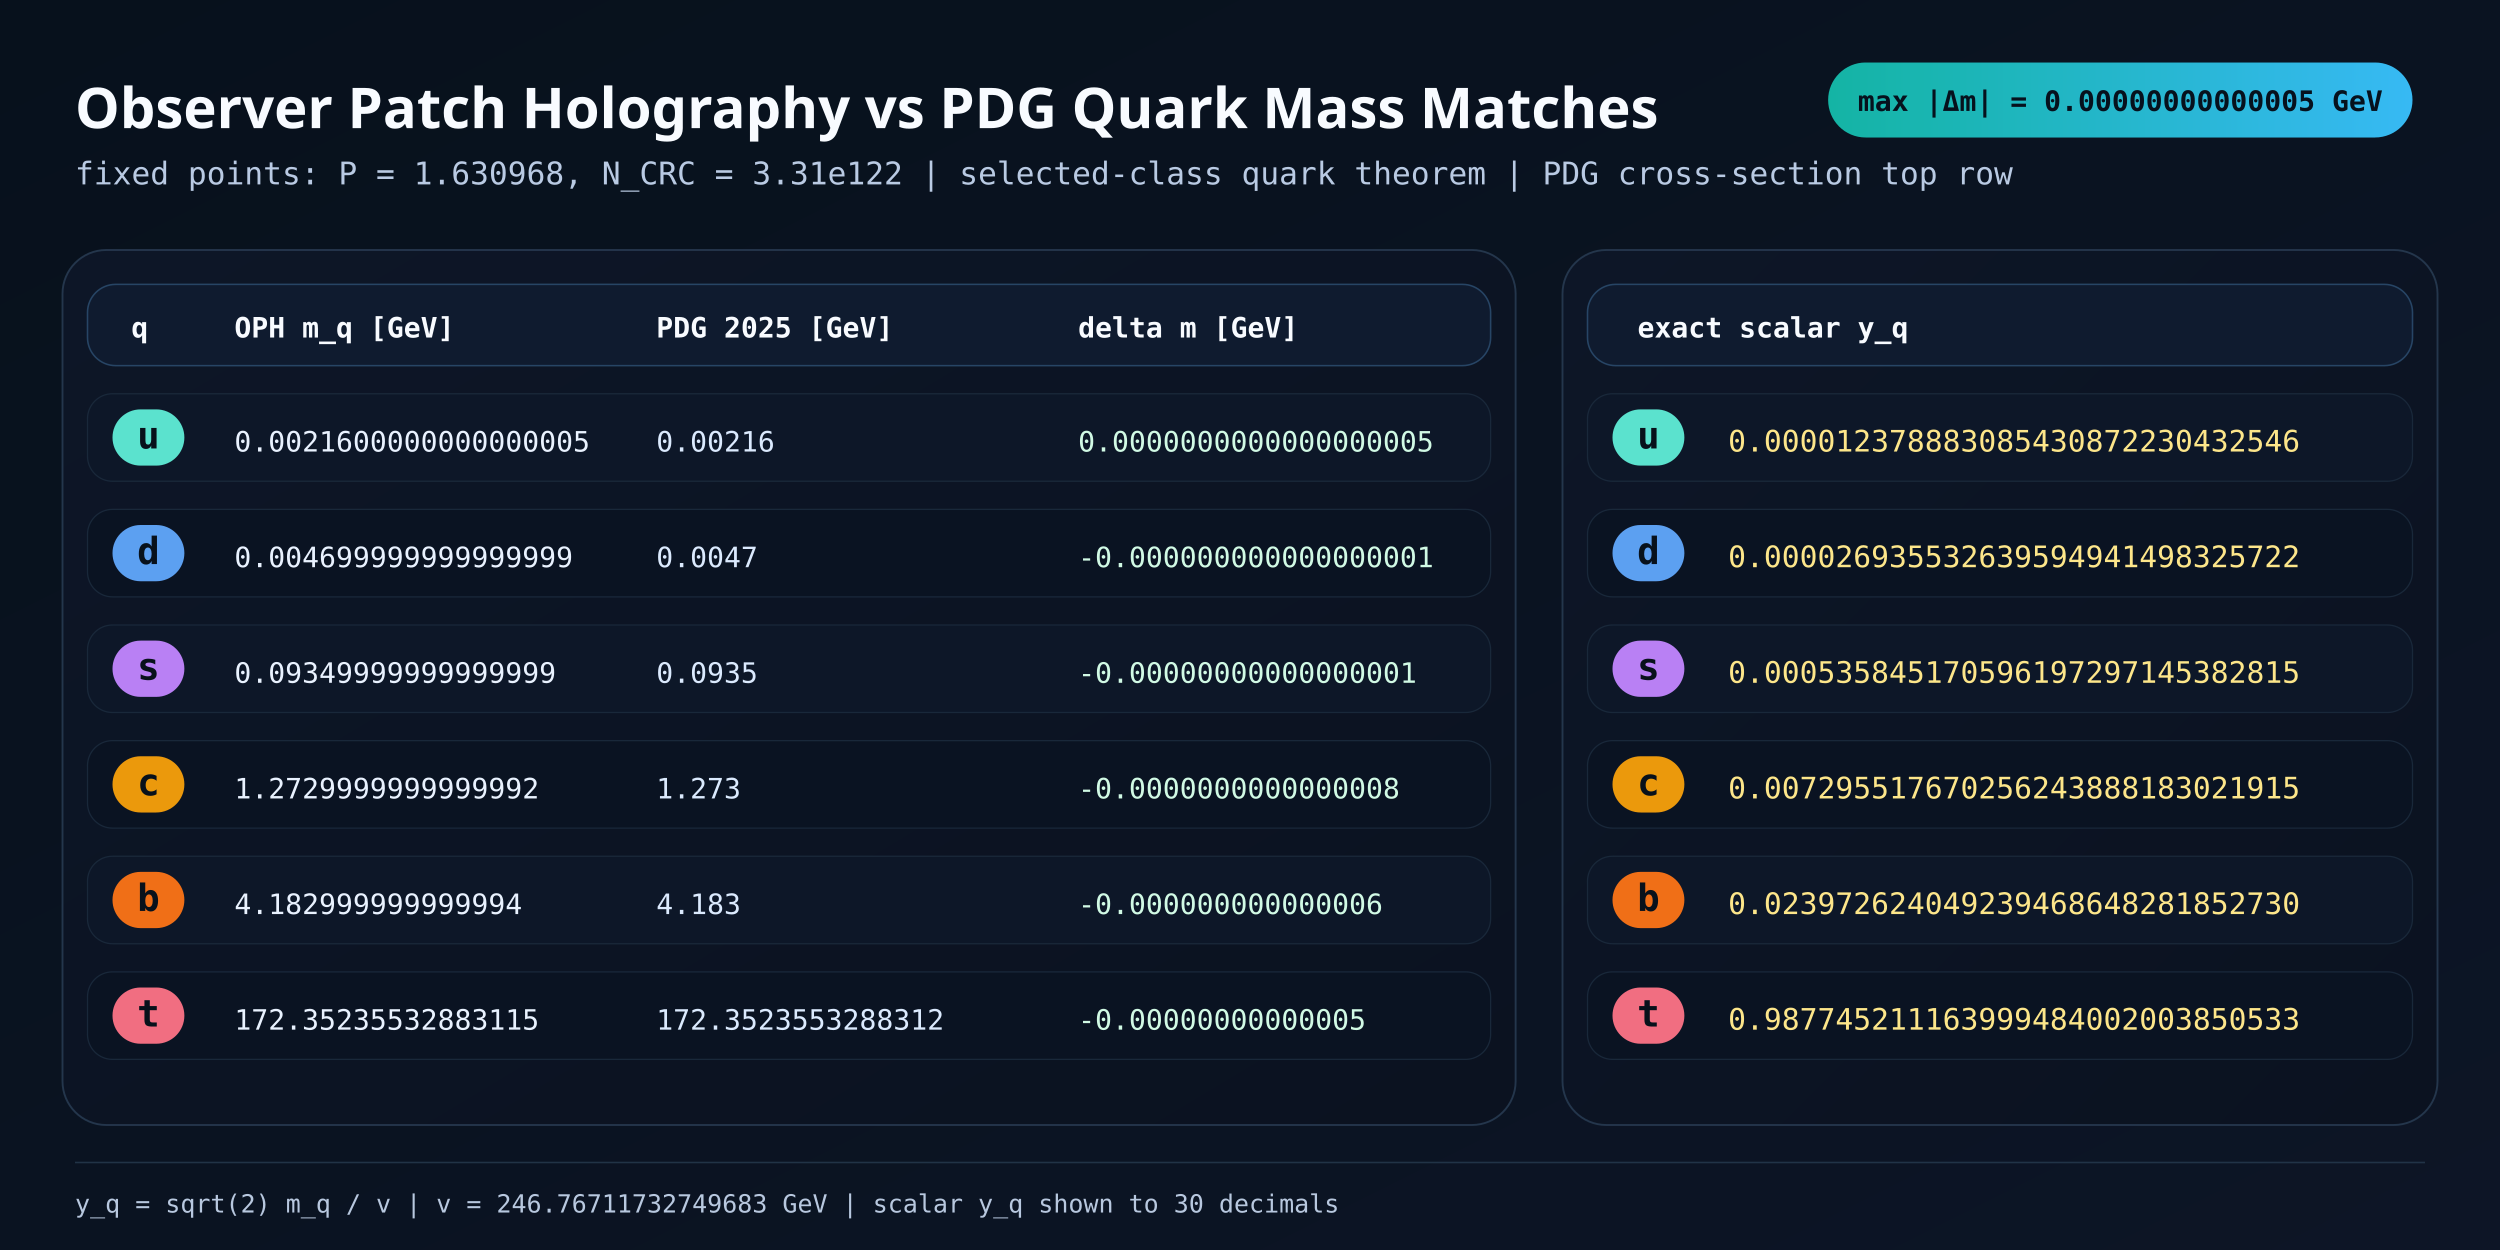
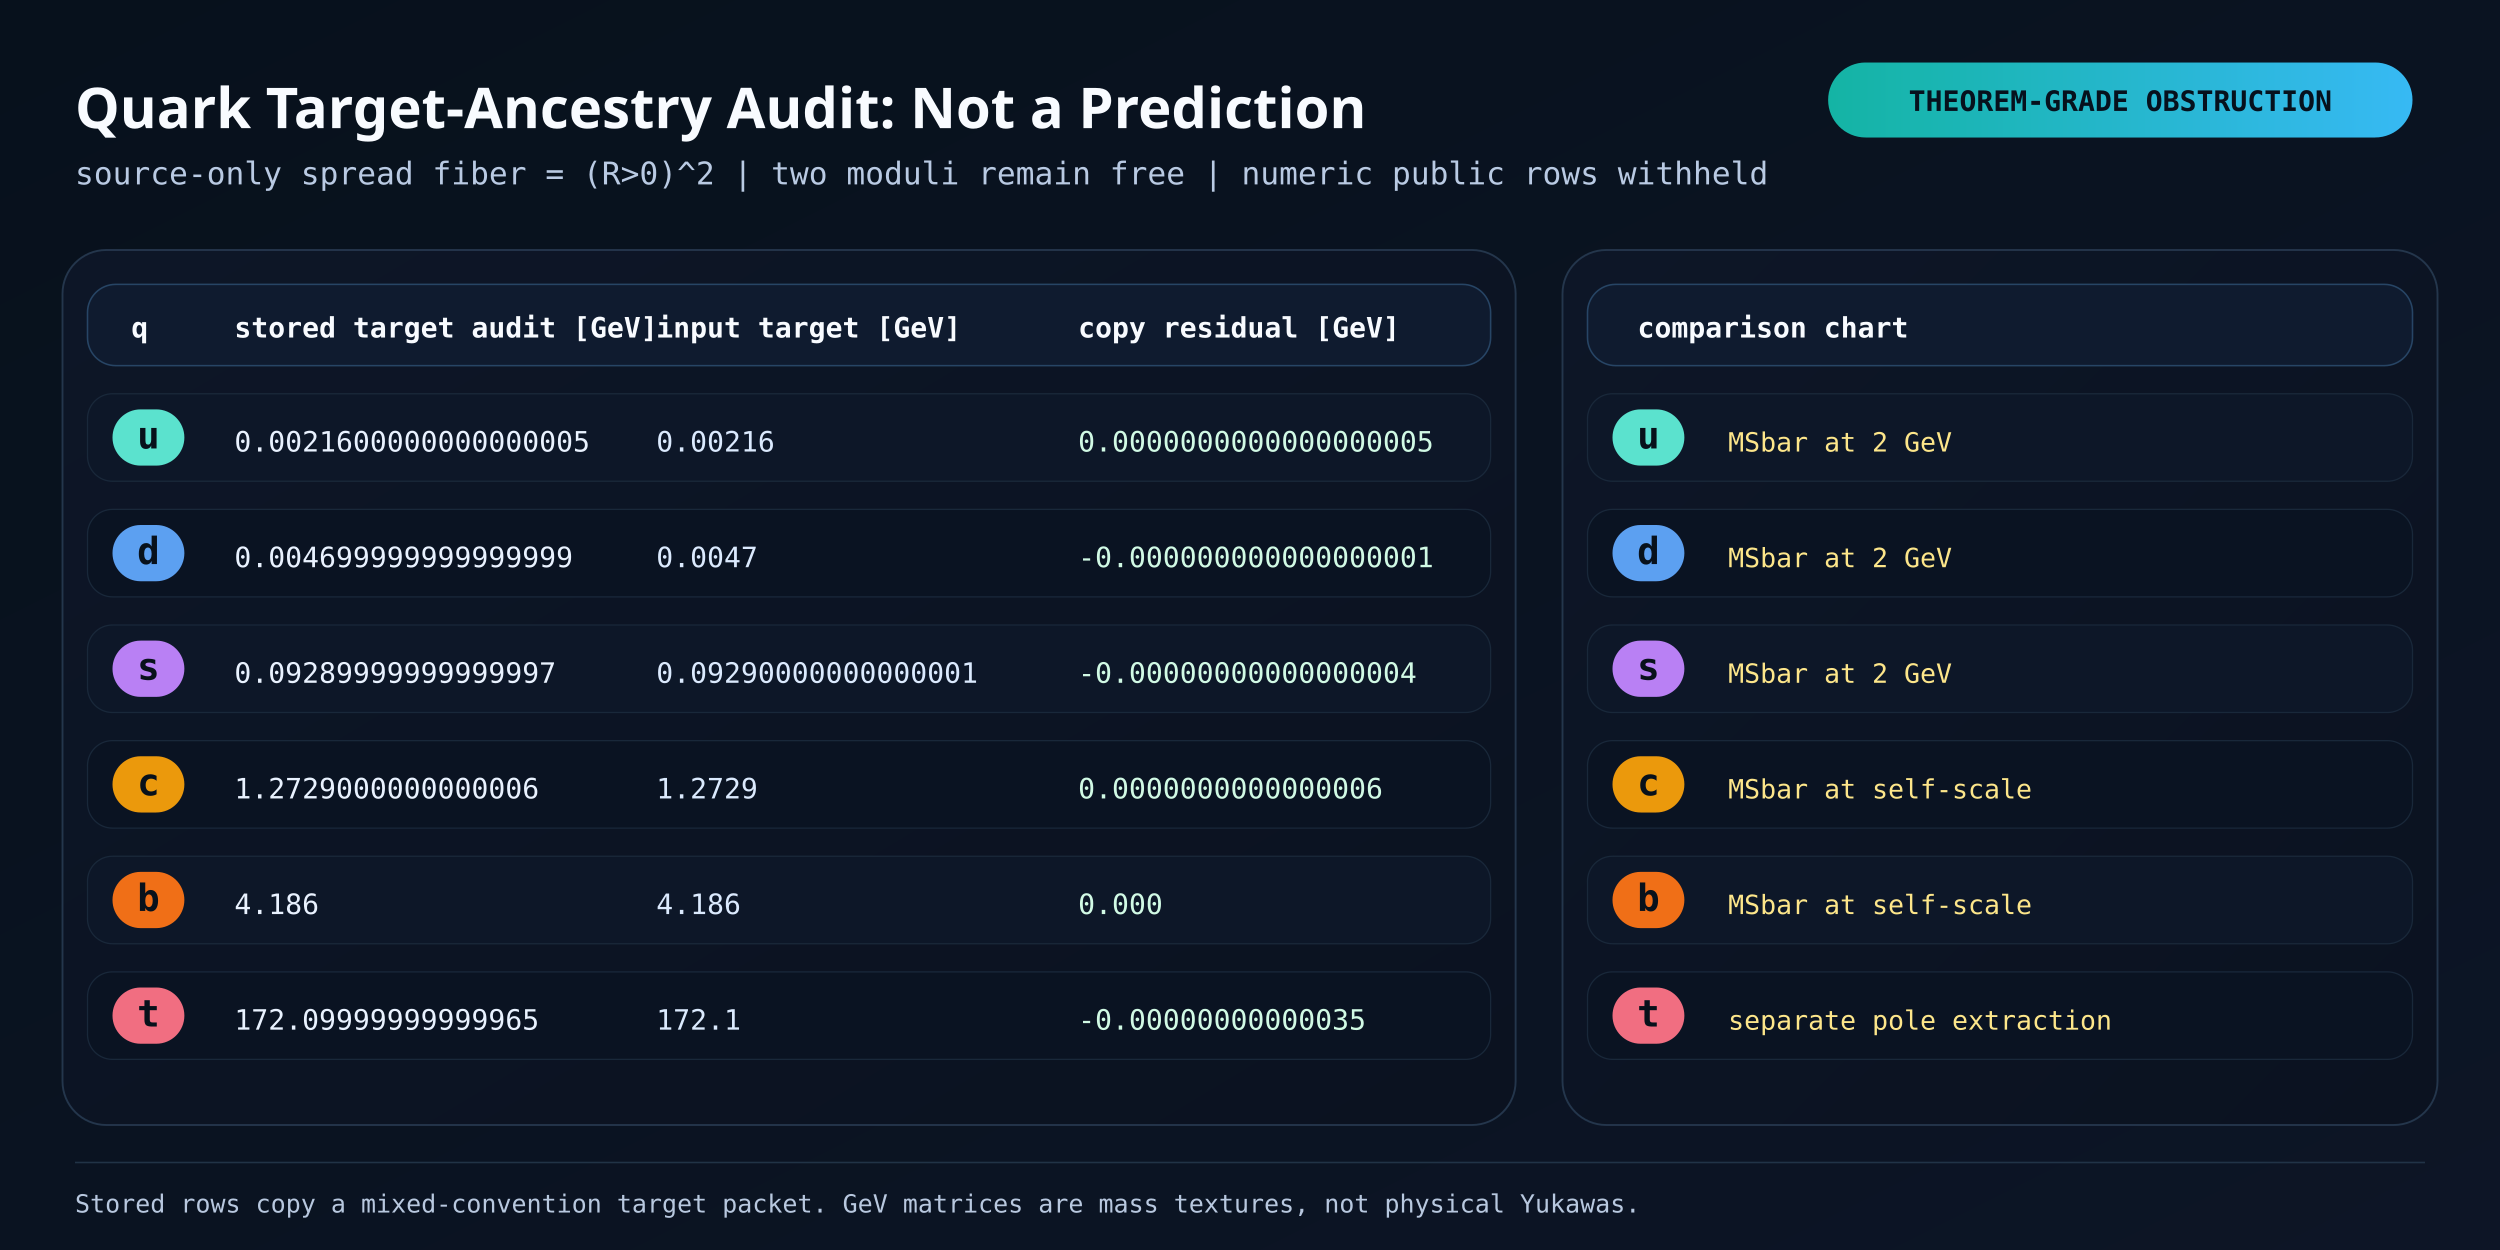
<svg xmlns="http://www.w3.org/2000/svg" width="1600" height="800" viewBox="0 0 1600 800" role="img" aria-labelledby="title desc">
  <defs>
    <linearGradient id="bg" x1="0" y1="0" x2="1" y2="1">
      <stop offset="0%" stop-color="#07111c" />
      <stop offset="100%" stop-color="#0d1526" />
    </linearGradient>
    <linearGradient id="panel" x1="0" y1="0" x2="1" y2="1">
      <stop offset="0%" stop-color="#0d1627" />
      <stop offset="100%" stop-color="#0b1220" />
    </linearGradient>
    <linearGradient id="badge" x1="0" y1="0" x2="1" y2="0">
      <stop offset="0%" stop-color="#14b8a6" />
      <stop offset="100%" stop-color="#38bdf8" />
    </linearGradient>
  </defs>
  <rect x="0" y="0" width="1600" height="800" fill="url(#bg)" />
-   <text x="48" y="82" fill="#f8fbff" font-size="36" text-anchor="start" font-weight="800" font-family="'IBM Plex Sans','Avenir Next','Segoe UI',sans-serif">Observer Patch Holography vs PDG Quark Mass Matches</text>
-   <text x="48" y="118" fill="#b9cae3" font-size="20" text-anchor="start" font-weight="400" font-family="'IBM Plex Mono','SFMono-Regular','Consolas',monospace">fixed points: P = 1.630968, N_CRC = 3.31e122 | selected-class quark theorem | PDG cross-section top row</text>
+   <text x="48" y="82" fill="#f8fbff" font-size="36" text-anchor="start" font-weight="800" font-family="'IBM Plex Sans','Avenir Next','Segoe UI',sans-serif">Quark Target-Ancestry Audit: Not a Prediction</text>
+   <text x="48" y="118" fill="#b9cae3" font-size="20" text-anchor="start" font-weight="400" font-family="'IBM Plex Mono','SFMono-Regular','Consolas',monospace">source-only spread fiber = (R&gt;0)^2 | two moduli remain free | numeric public rows withheld</text>
  <rect x="1170" y="40" width="374" height="48" fill="url(#badge)" rx="24" opacity="0.98" />
-   <text x="1357" y="71" fill="#06111d" font-size="18" text-anchor="middle" font-weight="800" font-family="'IBM Plex Mono','SFMono-Regular','Consolas',monospace">max |Δm| = 0.00000000000005 GeV</text>
+   <text x="1357" y="71" fill="#06111d" font-size="18" text-anchor="middle" font-weight="800" font-family="'IBM Plex Mono','SFMono-Regular','Consolas',monospace">THEOREM-GRADE OBSTRUCTION</text>
  <rect x="40" y="160" width="930" height="560" fill="url(#panel)" rx="28" stroke="#24364c" stroke-width="1.2" />
  <rect x="1000" y="160" width="560" height="560" fill="url(#panel)" rx="28" stroke="#24364c" stroke-width="1.2" />
  <rect x="56" y="182" width="898" height="52" fill="#0f1b2f" rx="18" stroke="#274565" stroke-width="1.0" />
  <rect x="1016" y="182" width="528" height="52" fill="#0f1b2f" rx="18" stroke="#274565" stroke-width="1.0" />
  <text x="84" y="216" fill="#f8fbff" font-size="18" text-anchor="start" font-weight="700" font-family="'IBM Plex Mono','SFMono-Regular','Consolas',monospace">q</text>
-   <text x="150" y="216" fill="#f8fbff" font-size="18" text-anchor="start" font-weight="700" font-family="'IBM Plex Mono','SFMono-Regular','Consolas',monospace">OPH m_q [GeV]</text>
-   <text x="420" y="216" fill="#f8fbff" font-size="18" text-anchor="start" font-weight="700" font-family="'IBM Plex Mono','SFMono-Regular','Consolas',monospace">PDG 2025 [GeV]</text>
-   <text x="690" y="216" fill="#f8fbff" font-size="18" text-anchor="start" font-weight="700" font-family="'IBM Plex Mono','SFMono-Regular','Consolas',monospace">delta m [GeV]</text>
-   <text x="1048" y="216" fill="#f8fbff" font-size="18" text-anchor="start" font-weight="700" font-family="'IBM Plex Mono','SFMono-Regular','Consolas',monospace">exact scalar y_q</text>
+   <text x="150" y="216" fill="#f8fbff" font-size="18" text-anchor="start" font-weight="700" font-family="'IBM Plex Mono','SFMono-Regular','Consolas',monospace">stored target audit [GeV]</text>
+   <text x="420" y="216" fill="#f8fbff" font-size="18" text-anchor="start" font-weight="700" font-family="'IBM Plex Mono','SFMono-Regular','Consolas',monospace">input target [GeV]</text>
+   <text x="690" y="216" fill="#f8fbff" font-size="18" text-anchor="start" font-weight="700" font-family="'IBM Plex Mono','SFMono-Regular','Consolas',monospace">copy residual [GeV]</text>
+   <text x="1048" y="216" fill="#f8fbff" font-size="18" text-anchor="start" font-weight="700" font-family="'IBM Plex Mono','SFMono-Regular','Consolas',monospace">comparison chart</text>
  <rect x="56" y="252" width="898" height="56" fill="#0d1728" rx="16" stroke="#19283a" stroke-width="0.8" />
  <rect x="1016" y="252" width="528" height="56" fill="#0d1728" rx="16" stroke="#19283a" stroke-width="0.8" />
  <rect x="72" y="262" width="46" height="36" fill="#5eead4" rx="18" opacity="0.96" />
  <text x="95" y="287" fill="#08111b" font-size="24" text-anchor="middle" font-weight="800" font-family="'IBM Plex Mono','SFMono-Regular','Consolas',monospace">u</text>
  <text x="150" y="289" fill="#e9f2ff" font-size="18" text-anchor="start" font-weight="400" font-family="'IBM Plex Mono','SFMono-Regular','Consolas',monospace">0.0021600000000000005</text>
  <text x="420" y="289" fill="#dbeafe" font-size="18" text-anchor="start" font-weight="400" font-family="'IBM Plex Mono','SFMono-Regular','Consolas',monospace">0.00216</text>
  <text x="690" y="289" fill="#d1fae5" font-size="18" text-anchor="start" font-weight="400" font-family="'IBM Plex Mono','SFMono-Regular','Consolas',monospace">0.0000000000000000005</text>
  <rect x="1032" y="262" width="46" height="36" fill="#5eead4" rx="18" opacity="0.96" />
  <text x="1055" y="287" fill="#08111b" font-size="24" text-anchor="middle" font-weight="800" font-family="'IBM Plex Mono','SFMono-Regular','Consolas',monospace">u</text>
-   <text x="1106" y="289" fill="#fde68a" font-size="19" text-anchor="start" font-weight="400" font-family="'IBM Plex Mono','SFMono-Regular','Consolas',monospace">0.000012378883085430872230432546</text>
+   <text x="1106" y="289" fill="#fde68a" font-size="17" text-anchor="start" font-weight="400" font-family="'IBM Plex Mono','SFMono-Regular','Consolas',monospace">MSbar at 2 GeV</text>
  <rect x="56" y="326" width="898" height="56" fill="#0a1322" rx="16" stroke="#19283a" stroke-width="0.8" />
  <rect x="1016" y="326" width="528" height="56" fill="#0a1322" rx="16" stroke="#19283a" stroke-width="0.8" />
  <rect x="72" y="336" width="46" height="36" fill="#60a5fa" rx="18" opacity="0.96" />
  <text x="95" y="361" fill="#08111b" font-size="24" text-anchor="middle" font-weight="800" font-family="'IBM Plex Mono','SFMono-Regular','Consolas',monospace">d</text>
  <text x="150" y="363" fill="#e9f2ff" font-size="18" text-anchor="start" font-weight="400" font-family="'IBM Plex Mono','SFMono-Regular','Consolas',monospace">0.004699999999999999</text>
  <text x="420" y="363" fill="#dbeafe" font-size="18" text-anchor="start" font-weight="400" font-family="'IBM Plex Mono','SFMono-Regular','Consolas',monospace">0.0047</text>
  <text x="690" y="363" fill="#d1fae5" font-size="18" text-anchor="start" font-weight="400" font-family="'IBM Plex Mono','SFMono-Regular','Consolas',monospace">-0.000000000000000001</text>
  <rect x="1032" y="336" width="46" height="36" fill="#60a5fa" rx="18" opacity="0.96" />
  <text x="1055" y="361" fill="#08111b" font-size="24" text-anchor="middle" font-weight="800" font-family="'IBM Plex Mono','SFMono-Regular','Consolas',monospace">d</text>
-   <text x="1106" y="363" fill="#fde68a" font-size="19" text-anchor="start" font-weight="400" font-family="'IBM Plex Mono','SFMono-Regular','Consolas',monospace">0.000026935532639594941498325722</text>
+   <text x="1106" y="363" fill="#fde68a" font-size="17" text-anchor="start" font-weight="400" font-family="'IBM Plex Mono','SFMono-Regular','Consolas',monospace">MSbar at 2 GeV</text>
  <rect x="56" y="400" width="898" height="56" fill="#0d1728" rx="16" stroke="#19283a" stroke-width="0.8" />
  <rect x="1016" y="400" width="528" height="56" fill="#0d1728" rx="16" stroke="#19283a" stroke-width="0.8" />
  <rect x="72" y="410" width="46" height="36" fill="#c084fc" rx="18" opacity="0.96" />
  <text x="95" y="435" fill="#08111b" font-size="24" text-anchor="middle" font-weight="800" font-family="'IBM Plex Mono','SFMono-Regular','Consolas',monospace">s</text>
-   <text x="150" y="437" fill="#e9f2ff" font-size="18" text-anchor="start" font-weight="400" font-family="'IBM Plex Mono','SFMono-Regular','Consolas',monospace">0.09349999999999999</text>
-   <text x="420" y="437" fill="#dbeafe" font-size="18" text-anchor="start" font-weight="400" font-family="'IBM Plex Mono','SFMono-Regular','Consolas',monospace">0.0935</text>
-   <text x="690" y="437" fill="#d1fae5" font-size="18" text-anchor="start" font-weight="400" font-family="'IBM Plex Mono','SFMono-Regular','Consolas',monospace">-0.00000000000000001</text>
+   <text x="150" y="437" fill="#e9f2ff" font-size="18" text-anchor="start" font-weight="400" font-family="'IBM Plex Mono','SFMono-Regular','Consolas',monospace">0.09289999999999997</text>
+   <text x="420" y="437" fill="#dbeafe" font-size="18" text-anchor="start" font-weight="400" font-family="'IBM Plex Mono','SFMono-Regular','Consolas',monospace">0.09290000000000001</text>
+   <text x="690" y="437" fill="#d1fae5" font-size="18" text-anchor="start" font-weight="400" font-family="'IBM Plex Mono','SFMono-Regular','Consolas',monospace">-0.00000000000000004</text>
  <rect x="1032" y="410" width="46" height="36" fill="#c084fc" rx="18" opacity="0.96" />
  <text x="1055" y="435" fill="#08111b" font-size="24" text-anchor="middle" font-weight="800" font-family="'IBM Plex Mono','SFMono-Regular','Consolas',monospace">s</text>
-   <text x="1106" y="437" fill="#fde68a" font-size="19" text-anchor="start" font-weight="400" font-family="'IBM Plex Mono','SFMono-Regular','Consolas',monospace">0.000535845170596197297145382815</text>
+   <text x="1106" y="437" fill="#fde68a" font-size="17" text-anchor="start" font-weight="400" font-family="'IBM Plex Mono','SFMono-Regular','Consolas',monospace">MSbar at 2 GeV</text>
  <rect x="56" y="474" width="898" height="56" fill="#0a1322" rx="16" stroke="#19283a" stroke-width="0.8" />
  <rect x="1016" y="474" width="528" height="56" fill="#0a1322" rx="16" stroke="#19283a" stroke-width="0.8" />
  <rect x="72" y="484" width="46" height="36" fill="#f59e0b" rx="18" opacity="0.96" />
  <text x="95" y="509" fill="#08111b" font-size="24" text-anchor="middle" font-weight="800" font-family="'IBM Plex Mono','SFMono-Regular','Consolas',monospace">c</text>
-   <text x="150" y="511" fill="#e9f2ff" font-size="18" text-anchor="start" font-weight="400" font-family="'IBM Plex Mono','SFMono-Regular','Consolas',monospace">1.2729999999999992</text>
-   <text x="420" y="511" fill="#dbeafe" font-size="18" text-anchor="start" font-weight="400" font-family="'IBM Plex Mono','SFMono-Regular','Consolas',monospace">1.273</text>
-   <text x="690" y="511" fill="#d1fae5" font-size="18" text-anchor="start" font-weight="400" font-family="'IBM Plex Mono','SFMono-Regular','Consolas',monospace">-0.0000000000000008</text>
+   <text x="150" y="511" fill="#e9f2ff" font-size="18" text-anchor="start" font-weight="400" font-family="'IBM Plex Mono','SFMono-Regular','Consolas',monospace">1.2729000000000006</text>
+   <text x="420" y="511" fill="#dbeafe" font-size="18" text-anchor="start" font-weight="400" font-family="'IBM Plex Mono','SFMono-Regular','Consolas',monospace">1.2729</text>
+   <text x="690" y="511" fill="#d1fae5" font-size="18" text-anchor="start" font-weight="400" font-family="'IBM Plex Mono','SFMono-Regular','Consolas',monospace">0.0000000000000006</text>
  <rect x="1032" y="484" width="46" height="36" fill="#f59e0b" rx="18" opacity="0.96" />
  <text x="1055" y="509" fill="#08111b" font-size="24" text-anchor="middle" font-weight="800" font-family="'IBM Plex Mono','SFMono-Regular','Consolas',monospace">c</text>
-   <text x="1106" y="511" fill="#fde68a" font-size="19" text-anchor="start" font-weight="400" font-family="'IBM Plex Mono','SFMono-Regular','Consolas',monospace">0.007295517670256243888183021915</text>
+   <text x="1106" y="511" fill="#fde68a" font-size="17" text-anchor="start" font-weight="400" font-family="'IBM Plex Mono','SFMono-Regular','Consolas',monospace">MSbar at self-scale</text>
  <rect x="56" y="548" width="898" height="56" fill="#0d1728" rx="16" stroke="#19283a" stroke-width="0.8" />
  <rect x="1016" y="548" width="528" height="56" fill="#0d1728" rx="16" stroke="#19283a" stroke-width="0.8" />
  <rect x="72" y="558" width="46" height="36" fill="#f97316" rx="18" opacity="0.96" />
  <text x="95" y="583" fill="#08111b" font-size="24" text-anchor="middle" font-weight="800" font-family="'IBM Plex Mono','SFMono-Regular','Consolas',monospace">b</text>
-   <text x="150" y="585" fill="#e9f2ff" font-size="18" text-anchor="start" font-weight="400" font-family="'IBM Plex Mono','SFMono-Regular','Consolas',monospace">4.182999999999994</text>
-   <text x="420" y="585" fill="#dbeafe" font-size="18" text-anchor="start" font-weight="400" font-family="'IBM Plex Mono','SFMono-Regular','Consolas',monospace">4.183</text>
-   <text x="690" y="585" fill="#d1fae5" font-size="18" text-anchor="start" font-weight="400" font-family="'IBM Plex Mono','SFMono-Regular','Consolas',monospace">-0.000000000000006</text>
+   <text x="150" y="585" fill="#e9f2ff" font-size="18" text-anchor="start" font-weight="400" font-family="'IBM Plex Mono','SFMono-Regular','Consolas',monospace">4.186</text>
+   <text x="420" y="585" fill="#dbeafe" font-size="18" text-anchor="start" font-weight="400" font-family="'IBM Plex Mono','SFMono-Regular','Consolas',monospace">4.186</text>
+   <text x="690" y="585" fill="#d1fae5" font-size="18" text-anchor="start" font-weight="400" font-family="'IBM Plex Mono','SFMono-Regular','Consolas',monospace">0.000</text>
  <rect x="1032" y="558" width="46" height="36" fill="#f97316" rx="18" opacity="0.96" />
  <text x="1055" y="583" fill="#08111b" font-size="24" text-anchor="middle" font-weight="800" font-family="'IBM Plex Mono','SFMono-Regular','Consolas',monospace">b</text>
-   <text x="1106" y="585" fill="#fde68a" font-size="19" text-anchor="start" font-weight="400" font-family="'IBM Plex Mono','SFMono-Regular','Consolas',monospace">0.023972624049239468648281852730</text>
+   <text x="1106" y="585" fill="#fde68a" font-size="17" text-anchor="start" font-weight="400" font-family="'IBM Plex Mono','SFMono-Regular','Consolas',monospace">MSbar at self-scale</text>
  <rect x="56" y="622" width="898" height="56" fill="#0a1322" rx="16" stroke="#19283a" stroke-width="0.8" />
  <rect x="1016" y="622" width="528" height="56" fill="#0a1322" rx="16" stroke="#19283a" stroke-width="0.8" />
  <rect x="72" y="632" width="46" height="36" fill="#fb7185" rx="18" opacity="0.96" />
  <text x="95" y="657" fill="#08111b" font-size="24" text-anchor="middle" font-weight="800" font-family="'IBM Plex Mono','SFMono-Regular','Consolas',monospace">t</text>
-   <text x="150" y="659" fill="#e9f2ff" font-size="18" text-anchor="start" font-weight="400" font-family="'IBM Plex Mono','SFMono-Regular','Consolas',monospace">172.35235532883115</text>
-   <text x="420" y="659" fill="#dbeafe" font-size="18" text-anchor="start" font-weight="400" font-family="'IBM Plex Mono','SFMono-Regular','Consolas',monospace">172.3523553288312</text>
-   <text x="690" y="659" fill="#d1fae5" font-size="18" text-anchor="start" font-weight="400" font-family="'IBM Plex Mono','SFMono-Regular','Consolas',monospace">-0.00000000000005</text>
+   <text x="150" y="659" fill="#e9f2ff" font-size="18" text-anchor="start" font-weight="400" font-family="'IBM Plex Mono','SFMono-Regular','Consolas',monospace">172.09999999999965</text>
+   <text x="420" y="659" fill="#dbeafe" font-size="18" text-anchor="start" font-weight="400" font-family="'IBM Plex Mono','SFMono-Regular','Consolas',monospace">172.1</text>
+   <text x="690" y="659" fill="#d1fae5" font-size="18" text-anchor="start" font-weight="400" font-family="'IBM Plex Mono','SFMono-Regular','Consolas',monospace">-0.00000000000035</text>
  <rect x="1032" y="632" width="46" height="36" fill="#fb7185" rx="18" opacity="0.96" />
  <text x="1055" y="657" fill="#08111b" font-size="24" text-anchor="middle" font-weight="800" font-family="'IBM Plex Mono','SFMono-Regular','Consolas',monospace">t</text>
-   <text x="1106" y="659" fill="#fde68a" font-size="19" text-anchor="start" font-weight="400" font-family="'IBM Plex Mono','SFMono-Regular','Consolas',monospace">0.987745211163999484002003850533</text>
+   <text x="1106" y="659" fill="#fde68a" font-size="17" text-anchor="start" font-weight="400" font-family="'IBM Plex Mono','SFMono-Regular','Consolas',monospace">separate pole extraction</text>
  <line x1="48" y1="744" x2="1552" y2="744" stroke="#23364a" stroke-width="1.0" opacity="0.9" />
-   <text x="48" y="776" fill="#b8c8df" font-size="16" text-anchor="start" font-weight="400" font-family="'IBM Plex Mono','SFMono-Regular','Consolas',monospace">y_q = sqrt(2) m_q / v | v = 246.76711732749683 GeV | scalar y_q shown to 30 decimals</text>
+   <text x="48" y="776" fill="#b8c8df" font-size="16" text-anchor="start" font-weight="400" font-family="'IBM Plex Mono','SFMono-Regular','Consolas',monospace">Stored rows copy a mixed-convention target packet. GeV matrices are mass textures, not physical Yukawas.</text>
</svg>
